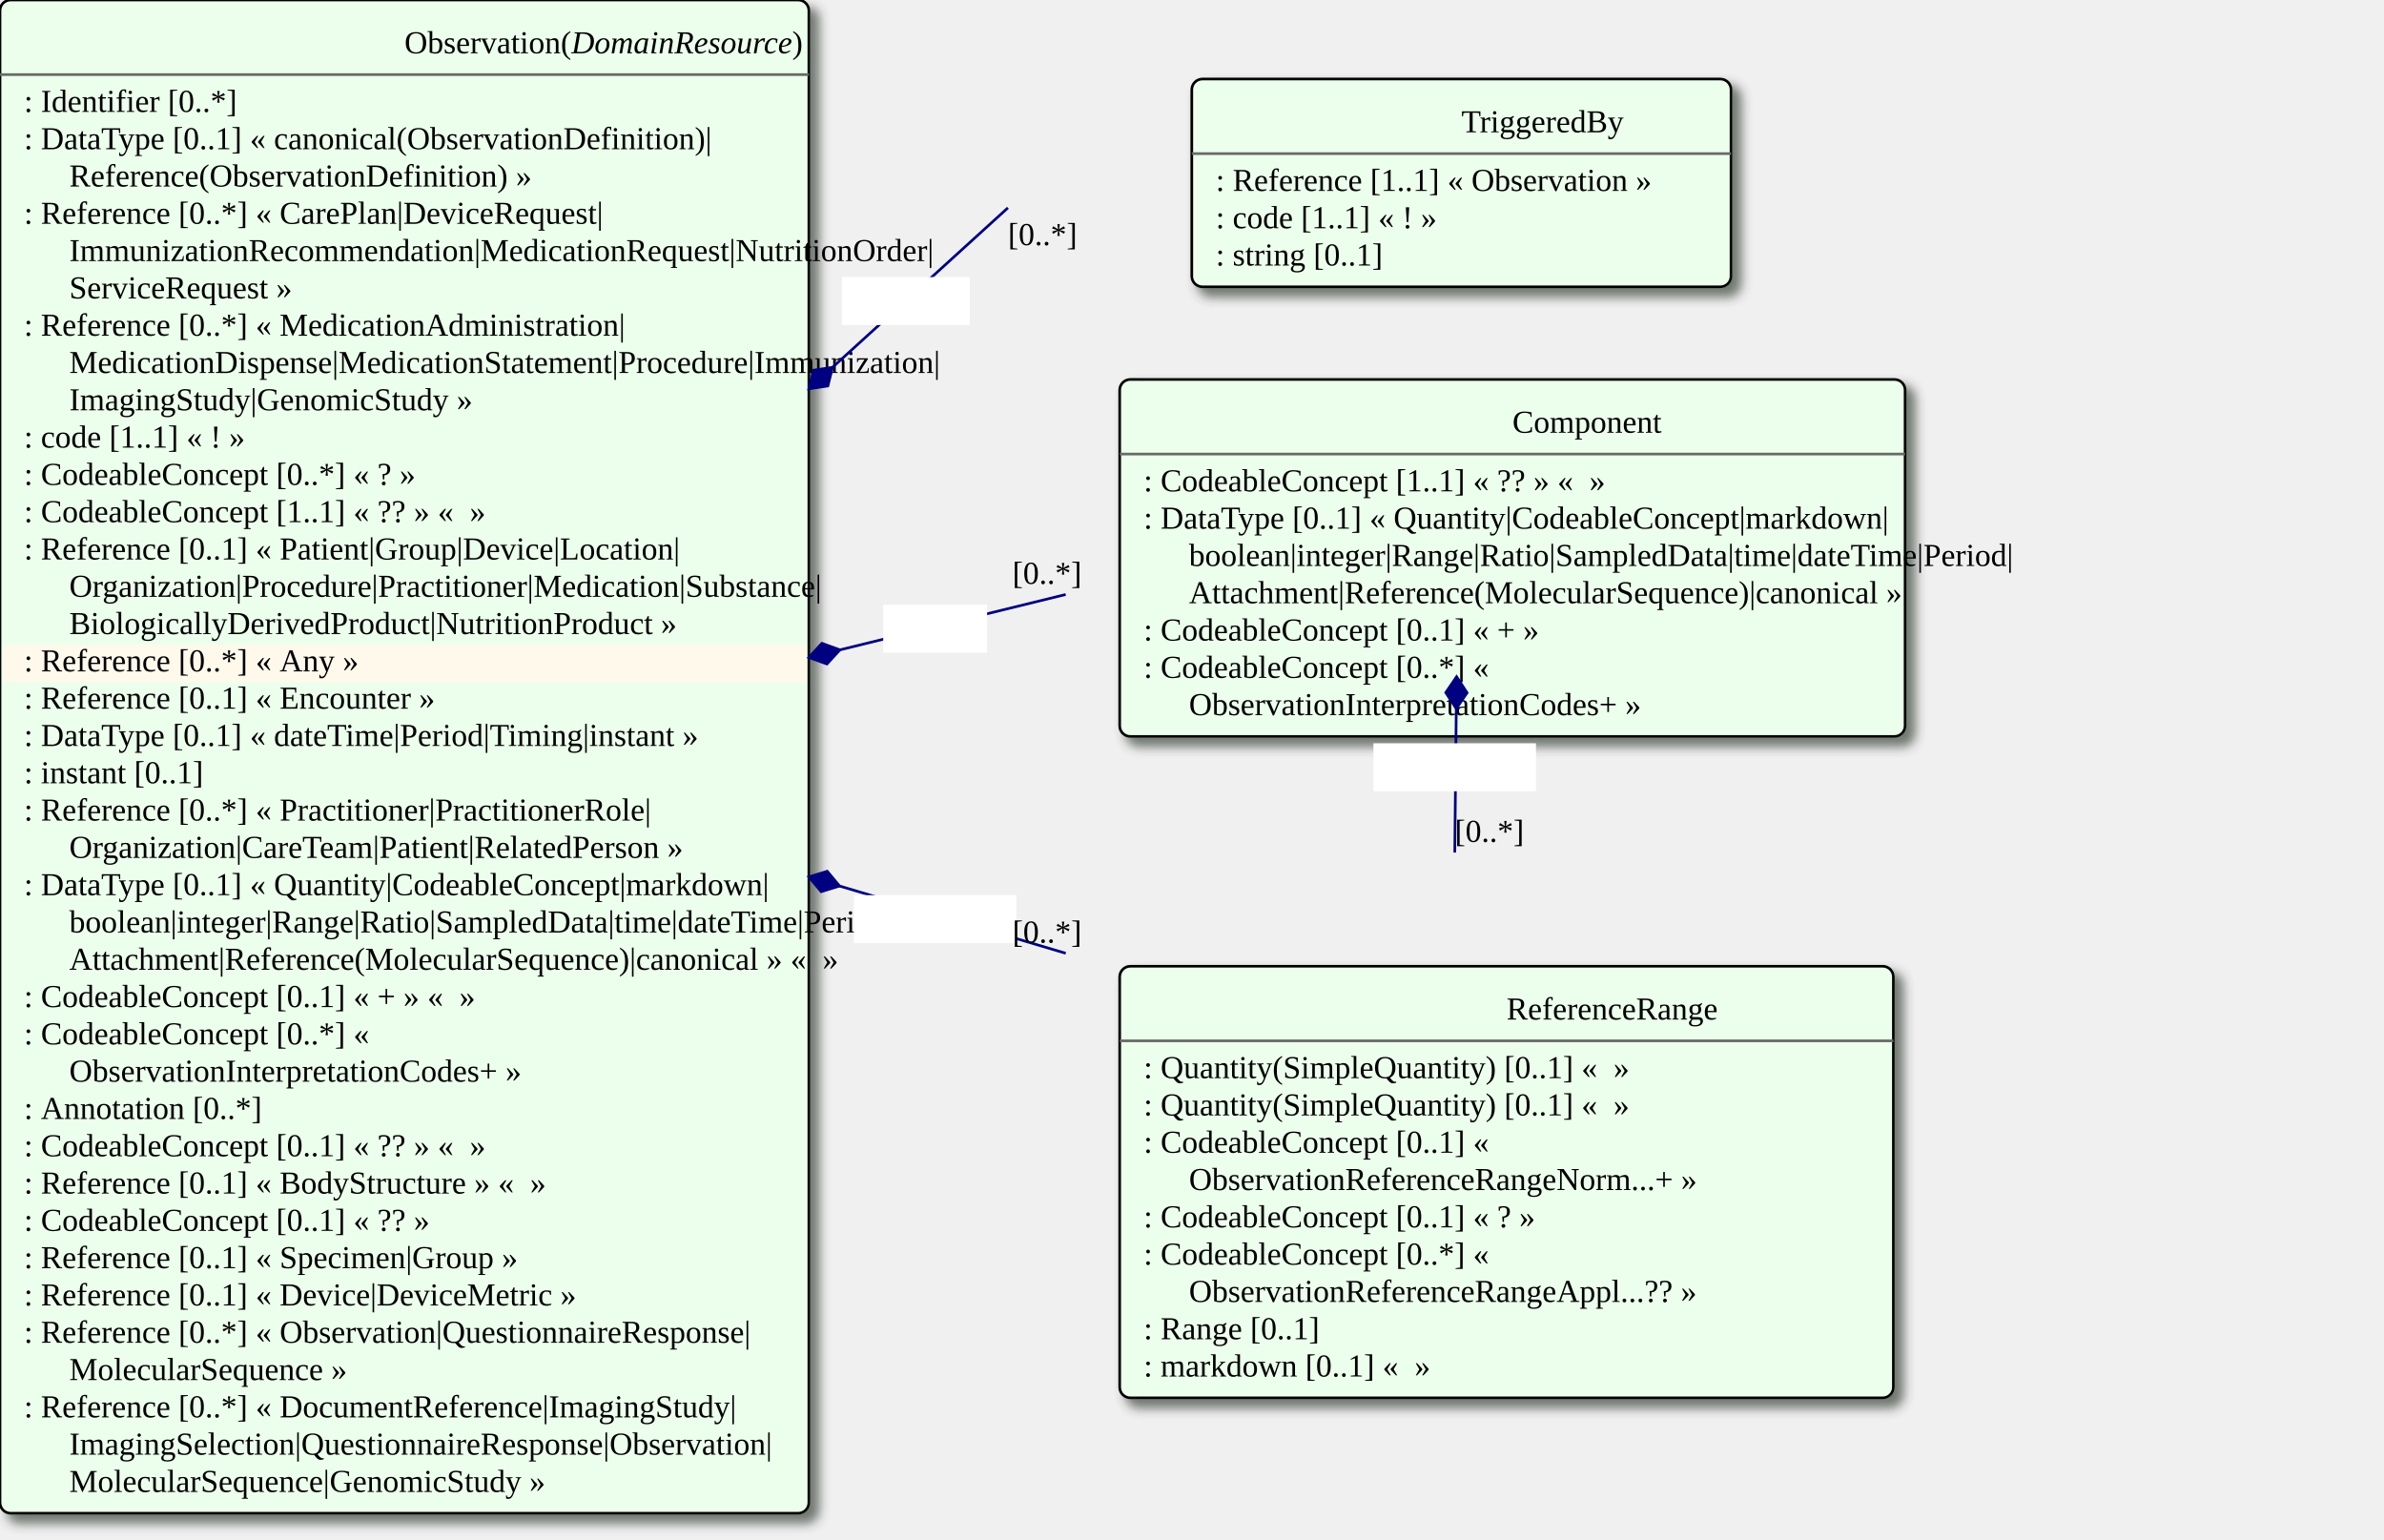
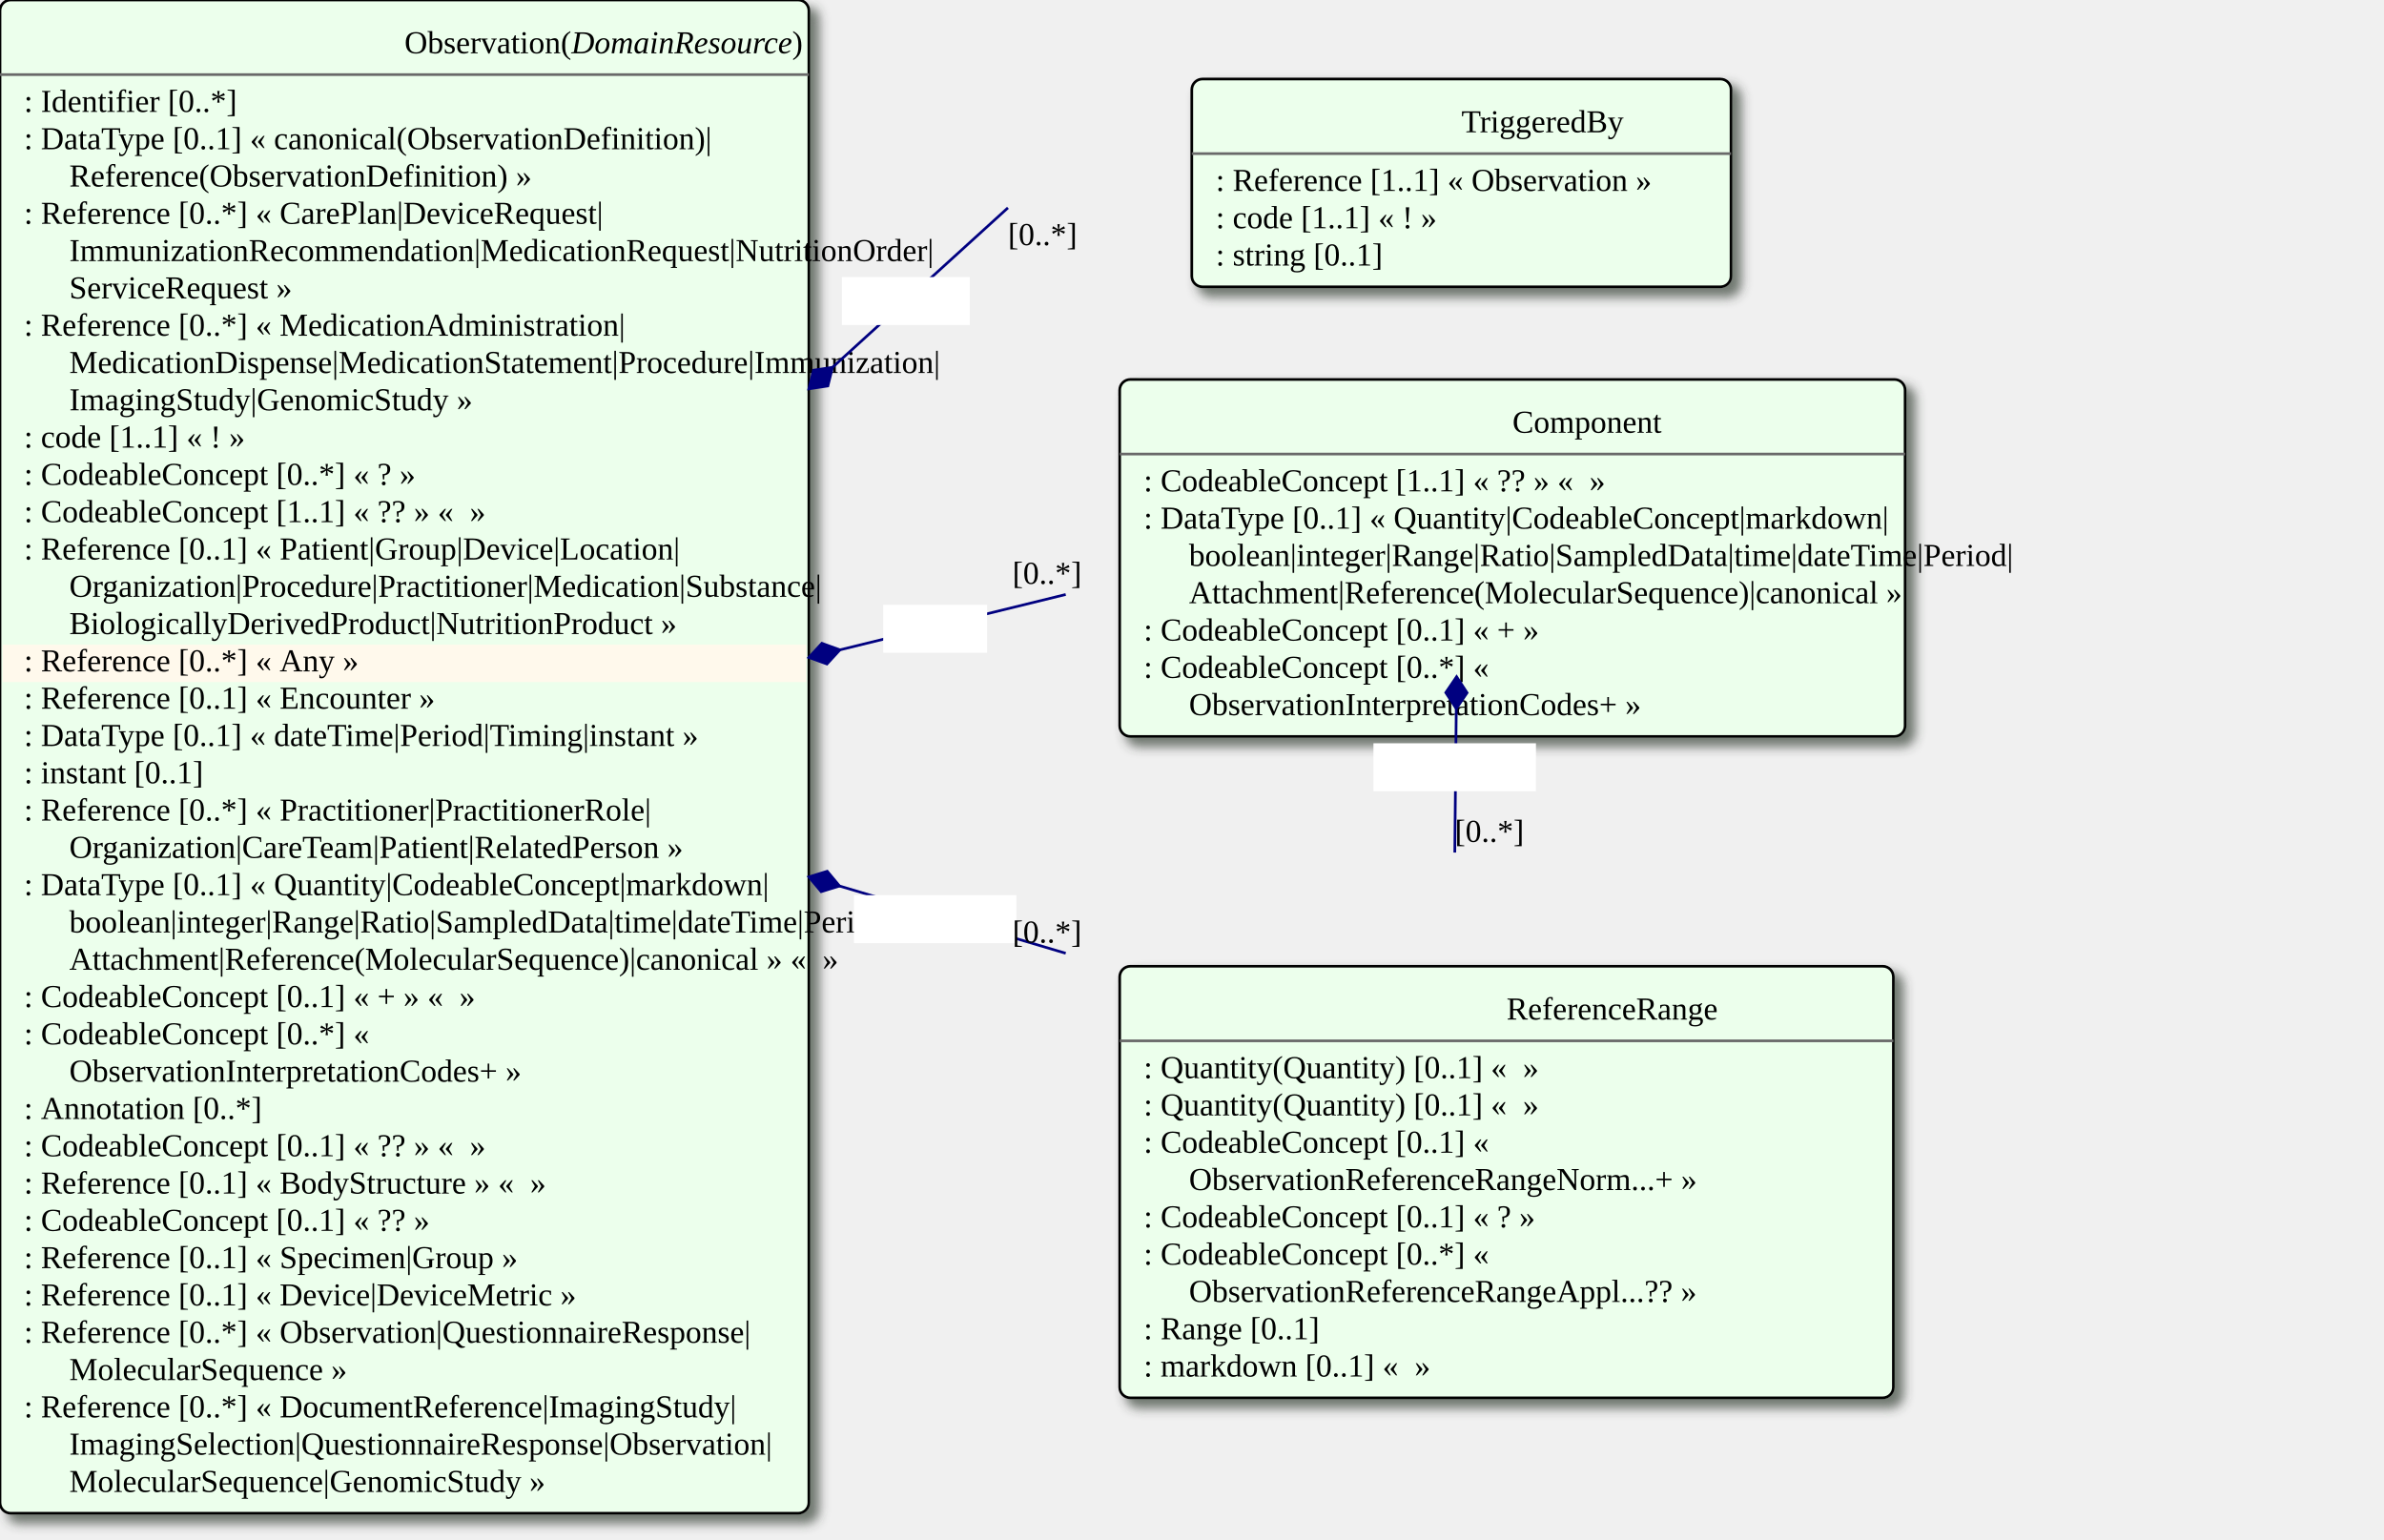
<svg xmlns="http://www.w3.org/2000/svg" xmlns:xlink="http://www.w3.org/1999/xlink" id="n1111" version="1.1" width="894.8" height="578.0">
  <defs id="defs87297">
    <filter id="shadow1" x="-0.026" y="-0.068" width="1.067" height="1.174">
      <feOffset result="offOut" in="SourceGraphic" dx="3" dy="3" id="feOffset87288" />
      <feColorMatrix result="matrixOut" in="offOut" type="matrix" values="0.2 0 0 0 0 0 0.2 0 0 0 0 0 0.2 0 0 0 0 0 1 0" id="feColorMatrix87290" />
      <feGaussianBlur result="blurOut" in="matrixOut" stdDeviation="2" id="feGaussianBlur87292" />
      <feBlend in="SourceGraphic" in2="blurOut" mode="normal" id="feBlend87294" />
    </filter>
  </defs>
  <g id="n1112">
    <rect id="Observation" x="0.0" y="0.0" rx="4" ry="4" width="303.6" height="568.0" filter="url(#shadow1)" style="fill:#ecffec;stroke:black;stroke-width:1" />
    <line id="n1113" x1="0.0" y1="28.0" x2="303.6" y2="28.0" style="stroke:dimgrey;stroke-width:1" />
    <text id="n1114" x="151.8" y="20.0" fill="black" class="diagram-class-title  diagram-class-resource">Observation<tspan class="diagram-class-title-link" id="tspan87302"> (<a id="n1115" xlink:href="domainresource.html#DomainResource" class="diagram-class-reference" style="font-style: italic">DomainResource</a>)</tspan>
    </text>
    <text id="n1116" x="6.0" y="42.0" fill="black" class="diagram-class-detail">
      <a id="n1117" xlink:href="observation-definitions.html#Observation.identifier" /> : <a id="n1118" xlink:href="datatypes.html#Identifier">Identifier</a> [0..*]</text>
    <text id="n1122" x="6.0" y="56.0" fill="black" class="diagram-class-detail">
      <a id="n1123" xlink:href="observation-definitions.html#Observation.instantiates_x_" /> : <a id="n1124" xlink:href="types.html#DataType">DataType</a> [0..1] « <a id="n1125" xlink:href="datatypes.html#canonical">canonical</a>(<a id="n1126" xlink:href="observationdefinition.html#ObservationDefinition">ObservationDefinition</a>)|</text>
    <text id="n1127" x="26.0" y="70.0" fill="black" class="diagram-class-detail">
      <a id="n1128" xlink:href="references.html#Reference">Reference</a>(<a id="n1129" xlink:href="observationdefinition.html#ObservationDefinition">ObservationDefinition</a>) »</text>
    <text id="n1138" x="6.0" y="84.0" fill="black" class="diagram-class-detail">
      <a id="n1139" xlink:href="observation-definitions.html#Observation.basedOn" /> : <a id="n1140" xlink:href="references.html#Reference">Reference</a> [0..*] « <a id="n1141" xlink:href="careplan.html#CarePlan">CarePlan</a>|<a id="n1142" xlink:href="devicerequest.html#DeviceRequest">DeviceRequest</a>|</text>
    <text id="n1143" x="26.0" y="98.0" fill="black" class="diagram-class-detail">
      <a id="n1144" xlink:href="immunizationrecommendation.html#ImmunizationRecommendation">ImmunizationRecommendation</a>|<a id="n1145" xlink:href="medicationrequest.html#MedicationRequest">MedicationRequest</a>|<a id="n1146" xlink:href="nutritionorder.html#NutritionOrder">NutritionOrder</a>|</text>
    <text id="n1147" x="26.0" y="112.0" fill="black" class="diagram-class-detail">
      <a id="n1148" xlink:href="servicerequest.html#ServiceRequest">ServiceRequest</a> »</text>
    <text id="n1160" x="6.0" y="126.0" fill="black" class="diagram-class-detail">
      <a id="n1161" xlink:href="observation-definitions.html#Observation.partOf" /> : <a id="n1162" xlink:href="references.html#Reference">Reference</a> [0..*] « <a id="n1163" xlink:href="medicationadministration.html#MedicationAdministration">MedicationAdministration</a>|</text>
    <text id="n1164" x="26.0" y="140.0" fill="black" class="diagram-class-detail">
      <a id="n1165" xlink:href="medicationdispense.html#MedicationDispense">MedicationDispense</a>|<a id="n1166" xlink:href="medicationstatement.html#MedicationStatement">MedicationStatement</a>|<a id="n1167" xlink:href="procedure.html#Procedure">Procedure</a>|<a id="n1168" xlink:href="immunization.html#Immunization">Immunization</a>|</text>
    <text id="n1169" x="26.0" y="154.0" fill="black" class="diagram-class-detail">
      <a id="n1170" xlink:href="imagingstudy.html#ImagingStudy">ImagingStudy</a>|<a id="n1171" xlink:href="genomicstudy.html#GenomicStudy">GenomicStudy</a> »</text>
    <text id="n1184" x="6.0" y="168.0" fill="black" class="diagram-class-detail">
      <a id="n1185" xlink:href="observation-definitions.html#Observation.status" /> : <a id="n1186" xlink:href="datatypes.html#code">code</a> [1..1] « <a id="n1187" xlink:href="valueset-observation-status.html" />! »</text>
    <text id="n1194" x="6.0" y="182.0" fill="black" class="diagram-class-detail">
      <a id="n1195" xlink:href="observation-definitions.html#Observation.category" /> : <a id="n1196" xlink:href="datatypes.html#CodeableConcept">CodeableConcept</a> [0..*] « <a id="n1197" xlink:href="valueset-observation-category.html" />? »</text>
    <text id="n1202" x="6.0" y="196.0" fill="black" class="diagram-class-detail">
      <a id="n1203" xlink:href="observation-definitions.html#Observation.code" /> : <a id="n1204" xlink:href="datatypes.html#CodeableConcept">CodeableConcept</a> [1..1] « <a id="n1205" xlink:href="valueset-observation-codes.html" />?? » « <a id="n1207" style="padding-left: 3px; padding-right: 3px; border: 1px maroon solid; font-weight: bold; color: #301212; background-color: #fdeeee;" xlink:href="conformance-rules.html#constraints" /> »</text>
    <text id="n1216" x="6.0" y="210.0" fill="black" class="diagram-class-detail">
      <a id="n1217" xlink:href="observation-definitions.html#Observation.subject" /> : <a id="n1218" xlink:href="references.html#Reference">Reference</a> [0..1] « <a id="n1219" xlink:href="patient.html#Patient">Patient</a>|<a id="n1220" xlink:href="group.html#Group">Group</a>|<a id="n1221" xlink:href="device.html#Device">Device</a>|<a id="n1222" xlink:href="location.html#Location">Location</a>|</text>
    <text id="n1223" x="26.0" y="224.0" fill="black" class="diagram-class-detail">
      <a id="n1224" xlink:href="organization.html#Organization">Organization</a>|<a id="n1225" xlink:href="procedure.html#Procedure">Procedure</a>|<a id="n1226" xlink:href="practitioner.html#Practitioner">Practitioner</a>|<a id="n1227" xlink:href="medication.html#Medication">Medication</a>|<a id="n1228" xlink:href="substance.html#Substance">Substance</a>|</text>
    <text id="n1229" x="26.0" y="238.0" fill="black" class="diagram-class-detail">
      <a id="n1230" xlink:href="biologicallyderivedproduct.html#BiologicallyDerivedProduct">BiologicallyDerivedProduct</a>|<a id="n1231" xlink:href="nutritionproduct.html#NutritionProduct">NutritionProduct</a> »</text>
    <rect id="n1248" x="1.0" y="242.0" width="301.6" height="14.0" style="fill:#fff9ec;stroke:black;stroke-width:0" />
    <text id="n1249" x="6.0" y="252.0" fill="black" class="diagram-class-detail">
      <a id="n1250" xlink:href="observation-definitions.html#Observation.focus" /> : <a id="n1251" xlink:href="references.html#Reference">Reference</a> [0..*] « <a id="n1252" xlink:href="resourcelist.html#Any">Any</a> »</text>
    <text id="n1258" x="6.0" y="266.0" fill="black" class="diagram-class-detail">
      <a id="n1259" xlink:href="observation-definitions.html#Observation.encounter" /> : <a id="n1260" xlink:href="references.html#Reference">Reference</a> [0..1] « <a id="n1261" xlink:href="encounter.html#Encounter">Encounter</a> »</text>
    <text id="n1266" x="6.0" y="280.0" fill="black" class="diagram-class-detail">
      <a id="n1267" xlink:href="observation-definitions.html#Observation.effective_x_" /> : <a id="n1268" xlink:href="types.html#DataType">DataType</a> [0..1] « <a id="n1269" xlink:href="datatypes.html#dateTime">dateTime</a>|<a id="n1270" xlink:href="datatypes.html#Period">Period</a>|<a id="n1271" xlink:href="datatypes.html#Timing">Timing</a>|<a id="n1272" xlink:href="datatypes.html#instant">instant</a> »</text>
    <text id="n1280" x="6.0" y="294.0" fill="black" class="diagram-class-detail">
      <a id="n1281" xlink:href="observation-definitions.html#Observation.issued" /> : <a id="n1282" xlink:href="datatypes.html#instant">instant</a> [0..1]</text>
    <text id="n1286" x="6.0" y="308.0" fill="black" class="diagram-class-detail">
      <a id="n1287" xlink:href="observation-definitions.html#Observation.performer" /> : <a id="n1288" xlink:href="references.html#Reference">Reference</a> [0..*] « <a id="n1289" xlink:href="practitioner.html#Practitioner">Practitioner</a>|<a id="n1290" xlink:href="practitionerrole.html#PractitionerRole">PractitionerRole</a>|</text>
    <text id="n1291" x="26.0" y="322.0" fill="black" class="diagram-class-detail">
      <a id="n1292" xlink:href="organization.html#Organization">Organization</a>|<a id="n1293" xlink:href="careteam.html#CareTeam">CareTeam</a>|<a id="n1294" xlink:href="patient.html#Patient">Patient</a>|<a id="n1295" xlink:href="relatedperson.html#RelatedPerson">RelatedPerson</a> »</text>
    <text id="n1306" x="6.0" y="336.0" fill="black" class="diagram-class-detail">
      <a id="n1307" xlink:href="observation-definitions.html#Observation.value_x_" /> : <a id="n1308" xlink:href="types.html#DataType">DataType</a> [0..1] « <a id="n1309" xlink:href="datatypes.html#Quantity">Quantity</a>|<a id="n1310" xlink:href="datatypes.html#CodeableConcept">CodeableConcept</a>|<a id="n1311" xlink:href="datatypes.html#markdown">markdown</a>|</text>
    <text id="n1312" x="26.0" y="350.0" fill="black" class="diagram-class-detail">
      <a id="n1313" xlink:href="datatypes.html#boolean">boolean</a>|<a id="n1314" xlink:href="datatypes.html#integer">integer</a>|<a id="n1315" xlink:href="datatypes.html#Range">Range</a>|<a id="n1316" xlink:href="datatypes.html#Ratio">Ratio</a>|<a id="n1317" xlink:href="datatypes.html#SampledData">SampledData</a>|<a id="n1318" xlink:href="datatypes.html#time">time</a>|<a id="n1319" xlink:href="datatypes.html#dateTime">dateTime</a>|<a id="n1320" xlink:href="datatypes.html#Period">Period</a>|</text>
    <text id="n1321" x="26.0" y="364.0" fill="black" class="diagram-class-detail">
      <a id="n1322" xlink:href="datatypes.html#Attachment">Attachment</a>|<a id="n1323" xlink:href="references.html#Reference">Reference</a>(<a id="n1324" xlink:href="molecularsequence.html#MolecularSequence">MolecularSequence</a>)|<a id="n1325" xlink:href="datatypes.html#canonical">canonical</a> » « <a id="n1326" style="padding-left: 3px; padding-right: 3px; border: 1px maroon solid; font-weight: bold; color: #301212; background-color: #fdeeee;" xlink:href="conformance-rules.html#constraints" /> »</text>
    <text id="n1350" x="6.0" y="378.0" fill="black" class="diagram-class-detail">
      <a id="n1351" xlink:href="observation-definitions.html#Observation.dataAbsentReason" /> : <a id="n1352" xlink:href="datatypes.html#CodeableConcept">CodeableConcept</a> [0..1] « <a id="n1353" xlink:href="valueset-data-absent-reason.html" />+ » « <a id="n1355" style="padding-left: 3px; padding-right: 3px; border: 1px maroon solid; font-weight: bold; color: #301212; background-color: #fdeeee;" xlink:href="conformance-rules.html#constraints" /> »</text>
    <text id="n1364" x="6.0" y="392.0" fill="black" class="diagram-class-detail">
      <a id="n1365" xlink:href="observation-definitions.html#Observation.interpretation" /> : <a id="n1366" xlink:href="datatypes.html#CodeableConcept">CodeableConcept</a> [0..*] « <a id="n1367" xlink:href="valueset-observation-interpretation.html" />
    </text>
    <text id="n1369" x="26.0" y="406.0" fill="black" class="diagram-class-detail">
      <a id="n1370" xlink:href="valueset-observation-interpretation.html">ObservationInterpretationCodes</a>+ »</text>
    <text id="n1378" x="6.0" y="420.0" fill="black" class="diagram-class-detail">
      <a id="n1379" xlink:href="observation-definitions.html#Observation.note" /> : <a id="n1380" xlink:href="datatypes.html#Annotation">Annotation</a> [0..*]</text>
    <text id="n1384" x="6.0" y="434.0" fill="black" class="diagram-class-detail">
      <a id="n1385" xlink:href="observation-definitions.html#Observation.bodySite" /> : <a id="n1386" xlink:href="datatypes.html#CodeableConcept">CodeableConcept</a> [0..1] « <a id="n1387" xlink:href="valueset-body-site.html" />?? » « <a id="n1389" style="padding-left: 3px; padding-right: 3px; border: 1px maroon solid; font-weight: bold; color: #301212; background-color: #fdeeee;" xlink:href="conformance-rules.html#constraints" /> »</text>
    <text id="n1398" x="6.0" y="448.0" fill="black" class="diagram-class-detail">
      <a id="n1399" xlink:href="observation-definitions.html#Observation.bodyStructure" /> : <a id="n1400" xlink:href="references.html#Reference">Reference</a> [0..1] « <a id="n1401" xlink:href="bodystructure.html#BodyStructure">BodyStructure</a> » « <a id="n1402" style="padding-left: 3px; padding-right: 3px; border: 1px maroon solid; font-weight: bold; color: #301212; background-color: #fdeeee;" xlink:href="conformance-rules.html#constraints" /> »</text>
    <text id="n1410" x="6.0" y="462.0" fill="black" class="diagram-class-detail">
      <a id="n1411" xlink:href="observation-definitions.html#Observation.method" /> : <a id="n1412" xlink:href="datatypes.html#CodeableConcept">CodeableConcept</a> [0..1] « <a id="n1413" xlink:href="valueset-observation-methods.html" />?? »</text>
    <text id="n1420" x="6.0" y="476.0" fill="black" class="diagram-class-detail">
      <a id="n1421" xlink:href="observation-definitions.html#Observation.specimen" /> : <a id="n1422" xlink:href="references.html#Reference">Reference</a> [0..1] « <a id="n1423" xlink:href="specimen.html#Specimen">Specimen</a>|<a id="n1424" xlink:href="group.html#Group">Group</a> »</text>
    <text id="n1430" x="6.0" y="490.0" fill="black" class="diagram-class-detail">
      <a id="n1431" xlink:href="observation-definitions.html#Observation.device" /> : <a id="n1432" xlink:href="references.html#Reference">Reference</a> [0..1] « <a id="n1433" xlink:href="device.html#Device">Device</a>|<a id="n1434" xlink:href="devicemetric.html#DeviceMetric">DeviceMetric</a> »</text>
    <text id="n1440" x="6.0" y="504.0" fill="black" class="diagram-class-detail">
      <a id="n1441" xlink:href="observation-definitions.html#Observation.hasMember" /> : <a id="n1442" xlink:href="references.html#Reference">Reference</a> [0..*] « <a id="n1443" xlink:href="observation.html#Observation">Observation</a>|<a id="n1444" xlink:href="questionnaireresponse.html#QuestionnaireResponse">QuestionnaireResponse</a>|</text>
    <text id="n1445" x="26.0" y="518.0" fill="black" class="diagram-class-detail">
      <a id="n1446" xlink:href="molecularsequence.html#MolecularSequence">MolecularSequence</a> »</text>
    <text id="n1454" x="6.0" y="532.0" fill="black" class="diagram-class-detail">
      <a id="n1455" xlink:href="observation-definitions.html#Observation.derivedFrom" /> : <a id="n1456" xlink:href="references.html#Reference">Reference</a> [0..*] « <a id="n1457" xlink:href="documentreference.html#DocumentReference">DocumentReference</a>|<a id="n1458" xlink:href="imagingstudy.html#ImagingStudy">ImagingStudy</a>|</text>
    <text id="n1459" x="26.0" y="546.0" fill="black" class="diagram-class-detail">
      <a id="n1460" xlink:href="imagingselection.html#ImagingSelection">ImagingSelection</a>|<a id="n1461" xlink:href="questionnaireresponse.html#QuestionnaireResponse">QuestionnaireResponse</a>|<a id="n1462" xlink:href="observation.html#Observation">Observation</a>|</text>
    <text id="n1463" x="26.0" y="560.0" fill="black" class="diagram-class-detail">
      <a id="n1464" xlink:href="molecularsequence.html#MolecularSequence">MolecularSequence</a>|<a id="n1465" xlink:href="genomicstudy.html#GenomicStudy">GenomicStudy</a> »</text>
  </g>
  <g id="n1478" transform="translate(127.3191,29.65957)">
    <rect id="Observation.triggeredBy" x="320" y="0" rx="4" ry="4" width="202.4" height="78" filter="url(#shadow1)" style="fill:#ecffec;stroke:#000000;stroke-width:1" />
    <line id="n1479" x1="320" y1="28" x2="522.4" y2="28" style="stroke:#696969;stroke-width:1" />
    <text id="n1480" x="421.2" y="20" fill="#000000" class="diagram-class-title">TriggeredBy</text>
    <text id="n1481" x="326" y="42" fill="#000000" class="diagram-class-detail">
      <a id="n1482" xlink:href="observation-definitions.html#Observation.triggeredBy.observation" /> : <a id="n1483" xlink:href="references.html#Reference">Reference</a> [1..1] « <a id="n1484" xlink:href="observation.html#Observation">Observation</a> »</text>
    <text id="n1489" x="326" y="56" fill="#000000" class="diagram-class-detail">
      <a id="n1490" xlink:href="observation-definitions.html#Observation.triggeredBy.type" /> : <a id="n1491" xlink:href="datatypes.html#code">code</a> [1..1] « <a id="n1492" xlink:href="valueset-observation-triggeredbytype.html" />! »</text>
    <text id="n1499" x="326" y="70" fill="#000000" class="diagram-class-detail">
      <a id="n1500" xlink:href="observation-definitions.html#Observation.triggeredBy.reason" /> : <a id="n1501" xlink:href="datatypes.html#string">string</a> [0..1]</text>
  </g>
  <g id="n1505" transform="translate(20.25532,42.68085)">
    <rect id="Observation.referenceRange" x="400" y="320" rx="4" ry="4" width="290.4" height="162" filter="url(#shadow1)" style="fill:#ecffec;stroke:#000000;stroke-width:1" />
    <line id="n1506" x1="400" y1="348" x2="690.4" y2="348" style="stroke:#696969;stroke-width:1" />
    <text id="n1507" x="545.2" y="340" fill="#000000" class="diagram-class-title">ReferenceRange</text>
    <text id="n1508" x="406" y="362" fill="#000000" class="diagram-class-detail">
-       <a id="n1509" xlink:href="observation-definitions.html#Observation.referenceRange.low" /> : <a id="n1510" xlink:href="datatypes.html#Quantity">Quantity</a>(<a xlink:href="datatypes.html#SimpleQuantity" id="a87566">SimpleQuantity</a>) [0..1] « <a id="n1511" style="color:#301212;font-weight:bold" xlink:href="conformance-rules.html#constraints" /> »</text>
+       <a id="n1509" xlink:href="observation-definitions.html#Observation.referenceRange.low" /> : <a id="n1510" xlink:href="datatypes.html#Quantity">Quantity</a>(<a xlink:href="datatypes.html#Quantity" id="a87566">Quantity</a>) [0..1] « <a id="n1511" style="color:#301212;font-weight:bold" xlink:href="conformance-rules.html#constraints" /> »</text>
    <text id="n1518" x="406" y="376" fill="#000000" class="diagram-class-detail">
-       <a id="n1519" xlink:href="observation-definitions.html#Observation.referenceRange.high" /> : <a id="n1520" xlink:href="datatypes.html#Quantity">Quantity</a>(<a xlink:href="datatypes.html#SimpleQuantity" id="a87575">SimpleQuantity</a>) [0..1] « <a id="n1521" style="color:#301212;font-weight:bold" xlink:href="conformance-rules.html#constraints" /> »</text>
+       <a id="n1519" xlink:href="observation-definitions.html#Observation.referenceRange.high" /> : <a id="n1520" xlink:href="datatypes.html#Quantity">Quantity</a>(<a xlink:href="datatypes.html#Quantity" id="a87575">Quantity</a>) [0..1] « <a id="n1521" style="color:#301212;font-weight:bold" xlink:href="conformance-rules.html#constraints" /> »</text>
    <text id="n1528" x="406" y="390" fill="#000000" class="diagram-class-detail">
      <a id="n1529" xlink:href="observation-definitions.html#Observation.referenceRange.normalValue" /> : <a id="n1530" xlink:href="datatypes.html#CodeableConcept">CodeableConcept</a> [0..1] « <a id="n1531" xlink:href="valueset-observation-referencerange-normalvalue.html" />
    </text>
    <text id="n1533" x="426" y="404" fill="#000000" class="diagram-class-detail">
      <a id="n1534" xlink:href="valueset-observation-referencerange-normalvalue.html">ObservationReferenceRangeNorm...</a>+ »</text>
    <text id="n1542" x="406" y="418" fill="#000000" class="diagram-class-detail">
      <a id="n1543" xlink:href="observation-definitions.html#Observation.referenceRange.type" /> : <a id="n1544" xlink:href="datatypes.html#CodeableConcept">CodeableConcept</a> [0..1] « <a id="n1545" xlink:href="valueset-referencerange-meaning.html" />? »</text>
    <text id="n1550" x="406" y="432" fill="#000000" class="diagram-class-detail">
      <a id="n1551" xlink:href="observation-definitions.html#Observation.referenceRange.appliesTo" /> : <a id="n1552" xlink:href="datatypes.html#CodeableConcept">CodeableConcept</a> [0..*] « <a id="n1553" xlink:href="valueset-referencerange-appliesto.html" />
    </text>
    <text id="n1555" x="426" y="446" fill="#000000" class="diagram-class-detail">
      <a id="n1556" xlink:href="valueset-referencerange-appliesto.html">ObservationReferenceRangeAppl...</a>?? »</text>
    <text id="n1564" x="406" y="460" fill="#000000" class="diagram-class-detail">
      <a id="n1565" xlink:href="observation-definitions.html#Observation.referenceRange.age" /> : <a id="n1566" xlink:href="datatypes.html#Range">Range</a> [0..1]</text>
    <text id="n1570" x="406" y="474" fill="#000000" class="diagram-class-detail">
      <a id="n1571" xlink:href="observation-definitions.html#Observation.referenceRange.text" /> : <a id="n1572" xlink:href="datatypes.html#markdown">markdown</a> [0..1] « <a id="n1573" style="color:#301212;font-weight:bold" xlink:href="conformance-rules.html#constraints" /> »</text>
  </g>
  <g id="n1580" transform="translate(20.25532,22.42553)">
    <rect id="Observation.component" x="400" y="120" rx="4" ry="4" width="294.8" height="134" filter="url(#shadow1)" style="fill:#ecffec;stroke:#000000;stroke-width:1" />
    <line id="n1581" x1="400" y1="148" x2="694.8" y2="148" style="stroke:#696969;stroke-width:1" />
    <text id="n1582" x="547.4" y="140" fill="#000000" class="diagram-class-title">Component</text>
    <text id="n1583" x="406" y="162" fill="#000000" class="diagram-class-detail">
      <a id="n1584" xlink:href="observation-definitions.html#Observation.component.code" /> : <a id="n1585" xlink:href="datatypes.html#CodeableConcept">CodeableConcept</a> [1..1] « <a id="n1586" xlink:href="valueset-observation-codes.html" />?? » « <a id="n1588" style="color:#301212;font-weight:bold" xlink:href="conformance-rules.html#constraints" /> »</text>
    <text id="n1597" x="406" y="176" fill="#000000" class="diagram-class-detail">
      <a id="n1598" xlink:href="observation-definitions.html#Observation.component.value_x_" /> : <a id="n1599" xlink:href="types.html#DataType">DataType</a> [0..1] « <a id="n1600" xlink:href="datatypes.html#Quantity">Quantity</a>|<a id="n1601" xlink:href="datatypes.html#CodeableConcept">CodeableConcept</a>|<a id="n1602" xlink:href="datatypes.html#markdown">markdown</a>|</text>
    <text id="n1603" x="426" y="190" fill="#000000" class="diagram-class-detail">
      <a id="n1604" xlink:href="datatypes.html#boolean">boolean</a>|<a id="n1605" xlink:href="datatypes.html#integer">integer</a>|<a id="n1606" xlink:href="datatypes.html#Range">Range</a>|<a id="n1607" xlink:href="datatypes.html#Ratio">Ratio</a>|<a id="n1608" xlink:href="datatypes.html#SampledData">SampledData</a>|<a id="n1609" xlink:href="datatypes.html#time">time</a>|<a id="n1610" xlink:href="datatypes.html#dateTime">dateTime</a>|<a id="n1611" xlink:href="datatypes.html#Period">Period</a>|</text>
    <text id="n1612" x="426" y="204" fill="#000000" class="diagram-class-detail">
      <a id="n1613" xlink:href="datatypes.html#Attachment">Attachment</a>|<a id="n1614" xlink:href="references.html#Reference">Reference</a>(<a id="n1615" xlink:href="molecularsequence.html#MolecularSequence">MolecularSequence</a>)|<a id="n1616" xlink:href="datatypes.html#canonical">canonical</a> »</text>
    <text id="n1637" x="406" y="218" fill="#000000" class="diagram-class-detail">
      <a id="n1638" xlink:href="observation-definitions.html#Observation.component.dataAbsentReason" /> : <a id="n1639" xlink:href="datatypes.html#CodeableConcept">CodeableConcept</a> [0..1] « <a id="n1640" xlink:href="valueset-data-absent-reason.html" />+ »</text>
    <text id="n1647" x="406" y="232" fill="#000000" class="diagram-class-detail">
      <a id="n1648" xlink:href="observation-definitions.html#Observation.component.interpretation" /> : <a id="n1649" xlink:href="datatypes.html#CodeableConcept">CodeableConcept</a> [0..*] « <a id="n1650" xlink:href="valueset-observation-interpretation.html" />
    </text>
    <text id="n1652" x="426" y="246" fill="#000000" class="diagram-class-detail">
      <a id="n1653" xlink:href="valueset-observation-interpretation.html">ObservationInterpretationCodes</a>+ »</text>
  </g>
  <line id="n1661" x1="303.6" y1="145.949" x2="378.316" y2="78.0" style="stroke:navy;stroke-width:1" />
  <polygon id="n1662" points="303.6,145.949 309.6,149.949 315.6,145.949 309.6,141.949 303.6,145.949" style="fill:navy;stroke:navy;stroke-width:1" transform="rotate(-42.28427 303.6 145.9488)" />
  <rect id="n1663" x="316.0" y="104.0" width="48.0" height="18.0" style="fill:white;stroke:black;stroke-width:0" />
  <text id="n1664" x="340.0" y="114.0" fill="black" class="diagram-class-linkage">
    <a id="n1665" xlink:href="observation-definitions.html#Observation.triggeredBy" />
  </text>
  <text id="n1666" x="378.316" y="92.0" fill="black" class="diagram-class-linkage">[0..*]</text>
  <line id="n1667" x1="303.6" y1="329.146" x2="400.0" y2="357.816" style="stroke:navy;stroke-width:1" />
  <polygon id="n1668" points="303.6,329.146 309.6,333.146 315.6,329.146 309.6,325.146 303.6,329.146" style="fill:navy;stroke:navy;stroke-width:1" transform="rotate(16.56286 303.6 329.1464)" />
  <rect id="n1669" x="320.5" y="336.0" width="61.0" height="18.0" style="fill:white;stroke:black;stroke-width:0" />
  <text id="n1670" x="351.0" y="346.0" fill="black" class="diagram-class-linkage">
    <a id="n1671" xlink:href="observation-definitions.html#Observation.referenceRange" />
  </text>
  <text id="n1672" x="380.0" y="353.816" fill="black" class="diagram-class-linkage">[0..*]</text>
  <line id="n1673" x1="546.711" y1="254.0" x2="546.033" y2="320" style="stroke:navy;stroke-width:1" />
  <polygon id="n1674" points="546.711,254.0 552.711,258.0 558.711,254.0 552.711,250.0 546.711,254.0" style="fill:navy;stroke:navy;stroke-width:1" transform="rotate(90.589 546.7112 254.0)" />
  <rect id="n1675" x="515.5" y="279.0" width="61.0" height="18.0" style="fill:white;stroke:black;stroke-width:0" />
  <text id="n1676" x="546.0" y="289.0" fill="black" class="diagram-class-linkage">
    <a id="n1677" xlink:href="observation-definitions.html#Observation.component.referenceRange" />
  </text>
  <text id="n1678" x="546.033" y="316" fill="black" class="diagram-class-linkage">[0..*]</text>
  <line id="n1679" x1="303.6" y1="246.779" x2="400.0" y2="223.142" style="stroke:navy;stroke-width:1" />
  <polygon id="n1680" points="303.6,246.779 309.6,250.779 315.6,246.779 309.6,242.779 303.6,246.779" style="fill:navy;stroke:navy;stroke-width:1" transform="rotate(-13.77696 303.6 246.7791)" />
  <rect id="n1681" x="331.5" y="227.0" width="39.0" height="18.0" style="fill:white;stroke:black;stroke-width:0" />
  <text id="n1682" x="351.0" y="237.0" fill="black" class="diagram-class-linkage">
    <a id="n1683" xlink:href="observation-definitions.html#Observation.component" />
  </text>
  <text id="n1684" x="380.0" y="219.142" fill="black" class="diagram-class-linkage">[0..*]</text>
</svg>
